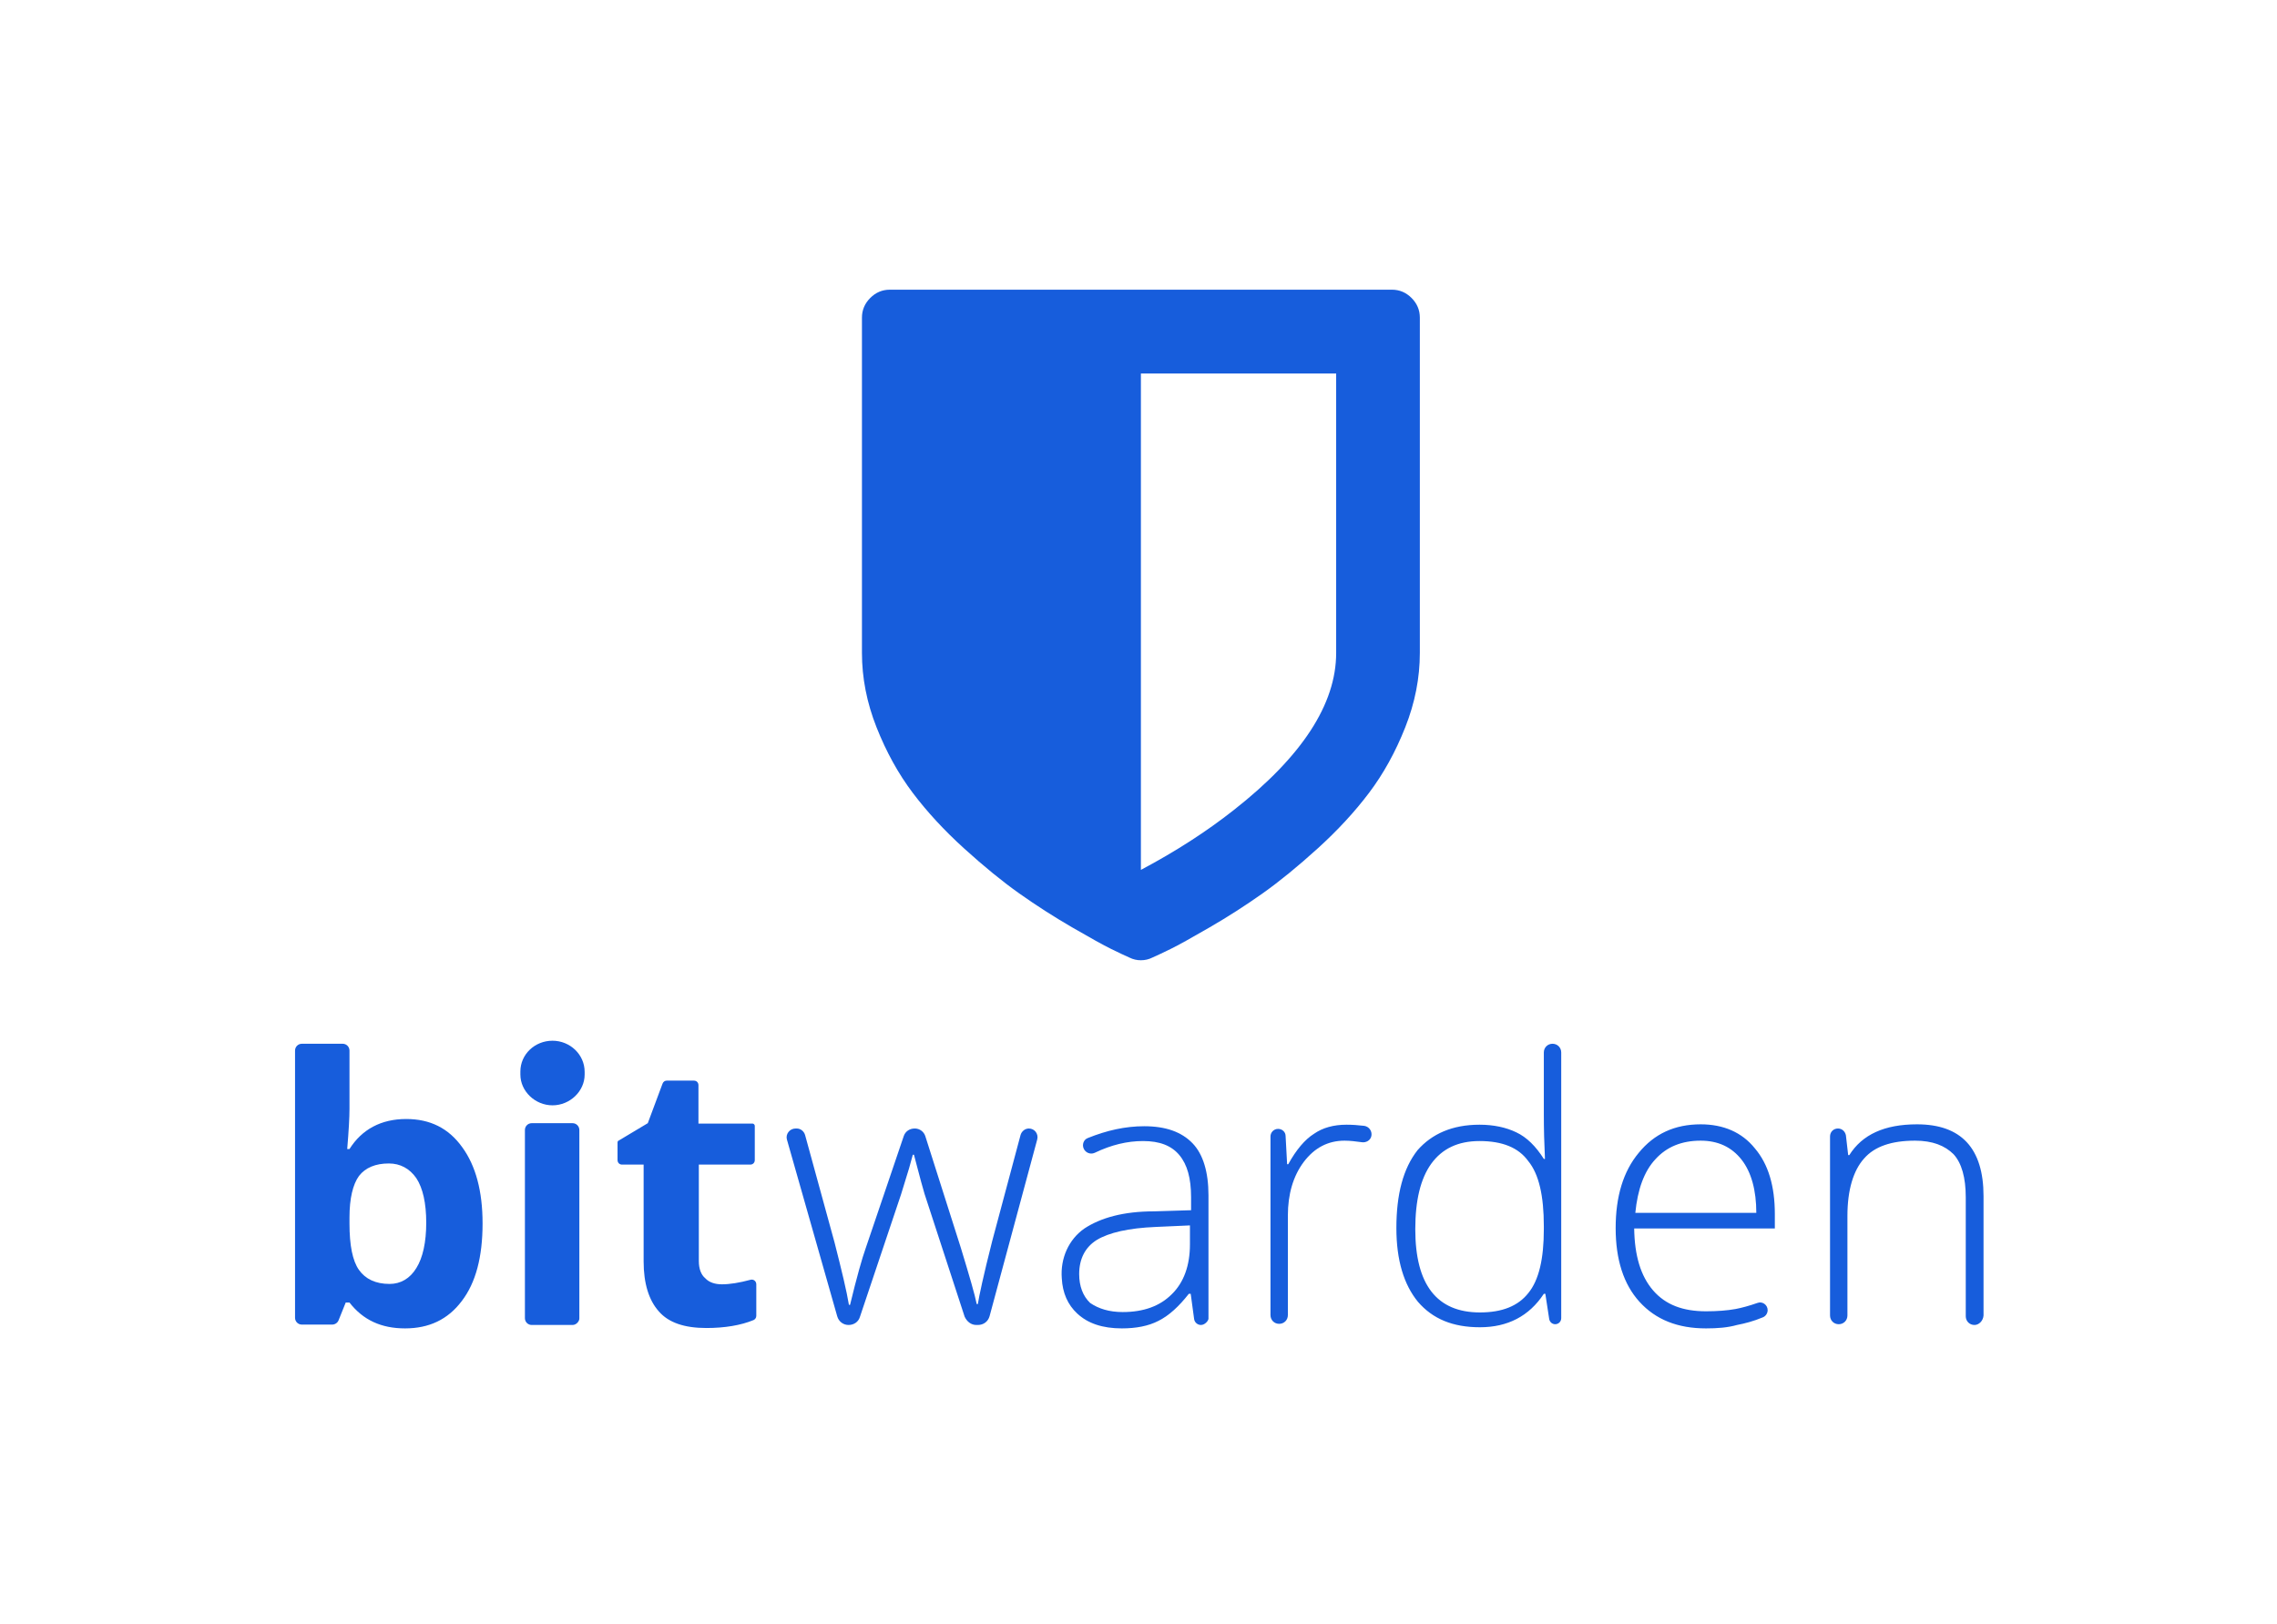
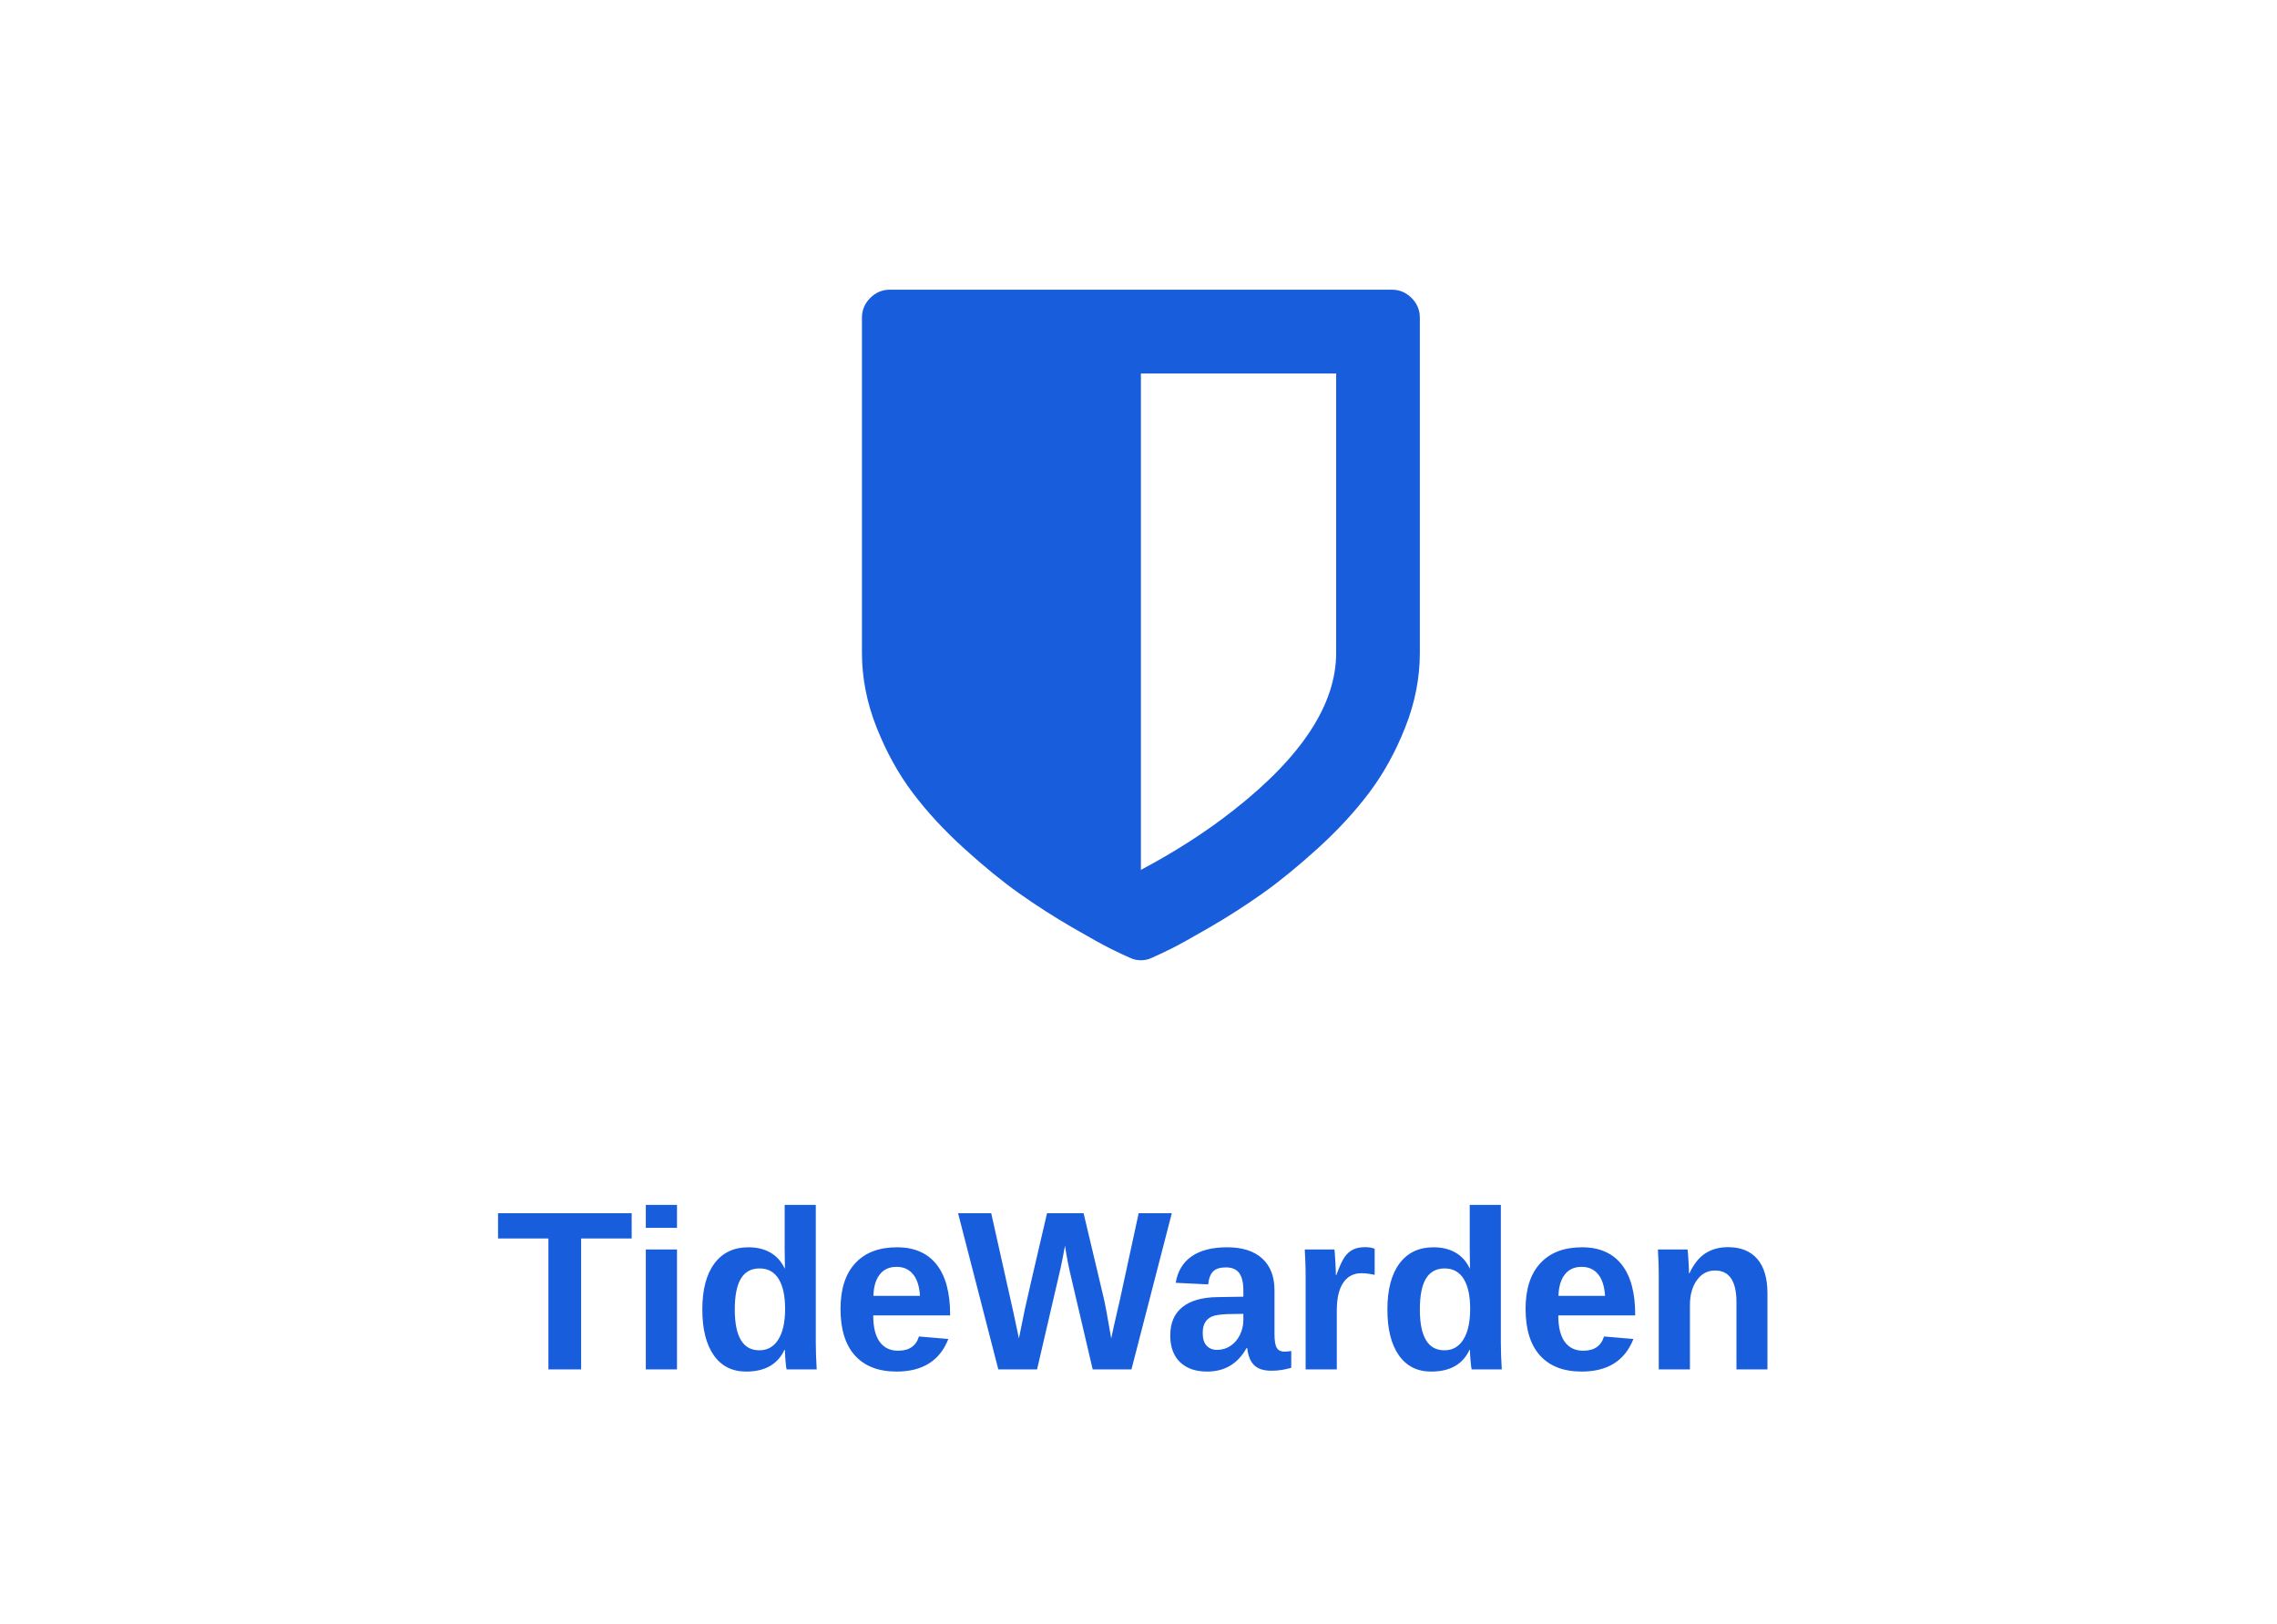
<svg xmlns="http://www.w3.org/2000/svg" width="582" height="415" fill="none">
-   <path fill-rule="evenodd" clip-rule="evenodd" d="M362.911 166.879V81.183c0-1.934-.705-3.608-2.116-5.021-1.411-1.414-3.082-2.12-5.014-2.12H227.443c-1.931 0-3.602.706-5.013 2.12-1.411 1.413-2.117 3.087-2.117 5.02v85.697c0 6.397 1.244 12.739 3.733 19.025 2.488 6.286 5.57 11.865 9.246 16.737 3.676 4.873 8.058 9.615 13.146 14.227 5.087 4.612 9.785 8.443 14.093 11.493a177.162 177.162 0 0 0 13.48 8.648c4.679 2.715 8.002 4.556 9.97 5.523 1.968.967 3.547 1.711 4.735 2.232a6.381 6.381 0 0 0 2.896.669c1.04 0 2.006-.223 2.897-.669 1.188-.521 2.767-1.265 4.735-2.232 1.968-.967 5.291-2.808 9.97-5.523a177.162 177.162 0 0 0 13.48-8.648c4.308-3.05 9.006-6.881 14.093-11.493 5.088-4.612 9.469-9.354 13.146-14.227 3.676-4.872 6.758-10.451 9.246-16.737 2.488-6.286 3.732-12.628 3.732-19.025Zm-21.389-71.413v71.413c0 13.092-8.727 26.482-26.18 40.17-6.982 5.504-14.891 10.6-23.73 15.287V95.466h49.91ZM118.126 293.197c-3.479-4.857-8.214-7.188-14.303-7.188-6.378 0-11.306 2.623-14.495 7.674h-.58c.387-4.663.58-8.062.58-10.199v-14.958c0-.972-.773-1.749-1.74-1.749H77.153c-.967 0-1.74.777-1.74 1.749v68.283c0 .971.773 1.748 1.74 1.748h7.73c.677 0 1.354-.389 1.643-1.068l1.837-4.566h.966c3.479 4.468 8.117 6.605 14.206 6.605 6.088 0 10.919-2.234 14.495-6.993 3.575-4.662 5.315-11.267 5.315-19.815 0-8.256-1.739-14.764-5.218-19.523Zm-26.382 7.382c1.643-2.137 4.252-3.205 7.634-3.205 2.899 0 5.315 1.262 7.055 3.788 1.642 2.525 2.512 6.313 2.512 11.364 0 4.954-.87 8.936-2.512 11.558-1.643 2.72-4.059 4.08-6.862 4.08-3.575 0-6.184-1.263-7.827-3.594-1.643-2.331-2.416-6.313-2.416-11.85v-1.554c0-4.856.87-8.45 2.416-10.587Z" fill="#175DDC" />
-   <path d="M135.907 338.654h10.436c.967 0 1.836-.971 1.74-1.845v-47.983c0-.971-.773-1.748-1.74-1.748h-10.436c-.967 0-1.74.777-1.74 1.748v48.08c0 .971.773 1.748 1.74 1.748ZM191.859 327.096c-2.899.777-5.315 1.165-7.344 1.165-1.74 0-3.286-.486-4.252-1.554-1.063-.874-1.643-2.428-1.643-4.371v-24.671h13.142c.677 0 1.16-.486 1.16-1.166v-8.741c0-.292-.29-.583-.58-.583h-13.819v-9.81c0-.68-.483-1.166-1.159-1.166h-6.958c-.483 0-.87.291-1.063.777l-3.769 10.102-7.634 4.565a.334.334 0 0 1-.049.145.354.354 0 0 0-.048.146v4.565c0 .68.483 1.166 1.16 1.166h5.508v24.768c0 5.634 1.353 9.908 3.865 12.724 2.513 2.914 6.572 4.274 12.177 4.274 4.638 0 8.794-.68 12.079-2.04.387-.194.677-.582.677-1.068v-8.062c0-.777-.677-1.36-1.45-1.165ZM246.555 336.517c.58 1.263 1.643 2.137 2.996 2.137h.387c1.449 0 2.609-.874 2.995-2.234l12.176-45.166c.387-1.457-.676-2.817-2.126-2.817-.966 0-1.836.68-2.126 1.652l-7.247 27.099c-2.223 8.742-3.383 14.181-3.672 16.124h-.29c-.484-2.428-1.837-7.091-4.059-14.375l-9.084-28.557a2.818 2.818 0 0 0-2.706-1.943c-1.353 0-2.416.778-2.802 1.943l-9.76 28.751c-.87 2.428-2.223 7.188-3.963 14.375h-.289c-.58-3.497-1.837-8.742-3.673-15.929l-7.537-27.488c-.29-.972-1.16-1.652-2.126-1.652h-.29c-1.546 0-2.609 1.457-2.223 2.817l12.853 45.166c.386 1.36 1.546 2.234 2.899 2.234s2.512-.777 2.899-2.04l10.533-31.373 2.03-6.605.966-3.497h.29l.754 2.855c.795 3.016 1.431 5.429 1.952 7.15l10.243 31.373Z" fill="#175DDC" />
-   <path fill-rule="evenodd" clip-rule="evenodd" d="M305.213 337.1c.097.874.87 1.554 1.74 1.554.966 0 1.836-.971 1.933-1.554v-31.567c0-5.925-1.353-10.491-4.059-13.307-2.803-2.914-6.861-4.371-12.37-4.371-4.831 0-9.567 1.068-14.398 3.011-1.063.388-1.547 1.651-1.063 2.719.483 1.069 1.739 1.554 2.802 1.069 4.252-2.04 8.311-3.011 12.37-3.011 4.252 0 7.247 1.165 9.277 3.594 2.029 2.428 2.995 5.925 2.995 10.781v3.303l-9.47.291c-7.828 0-13.626 1.651-17.781 4.371-4.059 2.817-6.185 7.673-5.798 12.724.193 3.788 1.546 6.799 3.962 9.033 2.706 2.526 6.474 3.788 11.403 3.788 3.575 0 6.764-.583 9.374-1.942 2.705-1.36 5.218-3.691 7.731-6.897h.483l.869 6.411Zm-5.701-6.313c-2.996 3.011-7.151 4.565-12.563 4.565-3.479 0-6.185-.875-8.311-2.331-1.836-1.749-2.802-4.274-2.802-7.382 0-3.886 1.546-6.897 4.542-8.742 3.092-1.846 8.021-3.011 15.075-3.303l8.697-.388v4.856c0 5.343-1.546 9.713-4.638 12.725Z" fill="#175DDC" />
-   <path d="M348.7 287.758c-1.643-.195-3.093-.292-4.542-.292-3.286 0-6.088.777-8.311 2.331-2.319 1.457-4.542 4.08-6.571 7.771h-.29l-.387-7.188c0-1.068-.869-1.845-1.932-1.845a1.943 1.943 0 0 0-1.933 1.942v45.652c0 1.262.966 2.234 2.223 2.234 1.256 0 2.222-.972 2.222-2.234V310.68c0-5.439 1.353-10.101 4.059-13.695 2.706-3.594 6.185-5.439 10.437-5.439 1.449 0 2.899.194 4.348.388 1.16.194 2.32-.485 2.513-1.651a2.19 2.19 0 0 0-1.836-2.525Z" fill="#175DDC" />
-   <path fill-rule="evenodd" clip-rule="evenodd" d="M387.548 289.409c-2.61-1.263-5.799-1.943-9.374-1.943-6.958 0-12.176 2.331-15.848 6.508-3.673 4.662-5.412 11.267-5.412 19.912 0 8.256 1.933 14.472 5.508 18.843 3.769 4.371 8.891 6.508 15.848 6.508 7.055 0 12.563-2.817 16.332-8.548h.387l.966 6.314c.097.874.773 1.457 1.546 1.457.87 0 1.546-.68 1.546-1.554v-67.895c0-1.262-.966-2.234-2.222-2.234-1.257 0-2.223.972-2.223 2.234v15.833c0 3.691.097 7.382.29 11.364h-.29c-2.029-3.205-4.349-5.537-7.054-6.799Zm-21.744 8.062c2.803-3.886 6.862-5.828 12.37-5.828 5.798 0 9.953 1.651 12.466 5.148 2.706 3.302 3.962 8.839 3.962 16.609v.777c0 7.576-1.256 13.016-3.962 16.318-2.609 3.303-6.668 4.954-12.37 4.954-11.016 0-16.524-7.091-16.524-21.272 0-7.382 1.353-12.918 4.058-16.706ZM419.051 332.729c4.155 4.565 9.76 6.799 17.008 6.799 2.899 0 5.508-.194 7.924-.874 2.03-.388 4.252-.971 6.571-1.942.774-.292 1.257-1.069 1.257-1.846 0-1.36-1.353-2.331-2.609-1.845-2.223.777-4.059 1.262-5.605 1.554-2.126.388-4.736.582-7.538.582-5.895 0-10.34-1.651-13.529-5.342s-4.735-8.936-4.832-15.832h35.949v-3.691c0-7.091-1.643-12.724-5.122-16.804-3.286-4.079-8.021-6.119-13.819-6.119-6.668 0-11.886 2.428-15.848 7.285-3.962 4.759-5.895 11.17-5.895 19.232s2.029 14.375 6.088 18.843Zm4.059-36.424c2.899-3.205 6.764-4.759 11.596-4.759 4.445 0 7.924 1.651 10.437 4.856 2.512 3.206 3.769 7.868 3.769 13.599h-30.924c.58-5.925 2.223-10.588 5.122-13.696Z" fill="#175DDC" />
-   <path d="M502.448 336.42c0 1.263.966 2.234 2.223 2.234 1.159 0 2.222-1.068 2.319-2.428v-30.499c0-12.239-5.702-18.358-17.008-18.358-8.311 0-14.012 2.623-17.298 7.868h-.29l-.58-5.051c-.193-.971-.966-1.749-2.029-1.749-1.16 0-2.029.875-2.029 2.04v45.749c0 1.263.966 2.234 2.222 2.234 1.257 0 2.223-.971 2.223-2.234v-25.448c0-6.702 1.546-11.656 4.252-14.667 2.706-3.108 7.054-4.565 13.046-4.565 4.445 0 7.634 1.262 9.857 3.496 2.029 2.234 3.092 5.925 3.092 10.976v30.402ZM133.008 273.868c0-4.371 3.672-7.868 8.214-7.868 4.445 0 8.214 3.497 8.214 7.965v.68c0 4.274-3.769 7.867-8.214 7.867-4.446 0-8.214-3.593-8.214-7.867v-.777Z" fill="#175DDC" />
+   <path fill-rule="evenodd" clip-rule="evenodd" d="M362.911 166.879V81.183c0-1.934-.705-3.608-2.116-5.021-1.411-1.414-3.082-2.12-5.014-2.12H227.443c-1.931 0-3.602.706-5.013 2.12-1.411 1.413-2.117 3.087-2.117 5.02v85.697c0 6.397 1.244 12.739 3.733 19.025 2.488 6.286 5.57 11.865 9.246 16.737 3.676 4.873 8.058 9.615 13.146 14.227 5.087 4.612 9.785 8.443 14.093 11.493a177.162 177.162 0 0 0 13.48 8.648c4.679 2.715 8.002 4.556 9.97 5.523 1.968.967 3.547 1.711 4.735 2.232a6.381 6.381 0 0 0 2.896.669c1.04 0 2.006-.223 2.897-.669 1.188-.521 2.767-1.265 4.735-2.232 1.968-.967 5.291-2.808 9.97-5.523a177.162 177.162 0 0 0 13.48-8.648c4.308-3.05 9.006-6.881 14.093-11.493 5.088-4.612 9.469-9.354 13.146-14.227 3.676-4.872 6.758-10.451 9.246-16.737 2.488-6.286 3.732-12.628 3.732-19.025Zm-21.389-71.413v71.413c0 13.092-8.727 26.482-26.18 40.17-6.982 5.504-14.891 10.6-23.73 15.287V95.466h49.91Z" fill="#175DDC" />
+   <text x="291" y="350" text-anchor="middle" font-family="'Segoe UI', 'Helvetica Neue', Arial, sans-serif" font-size="58" font-weight="600" fill="#175DDC">TideWarden</text>
</svg>
